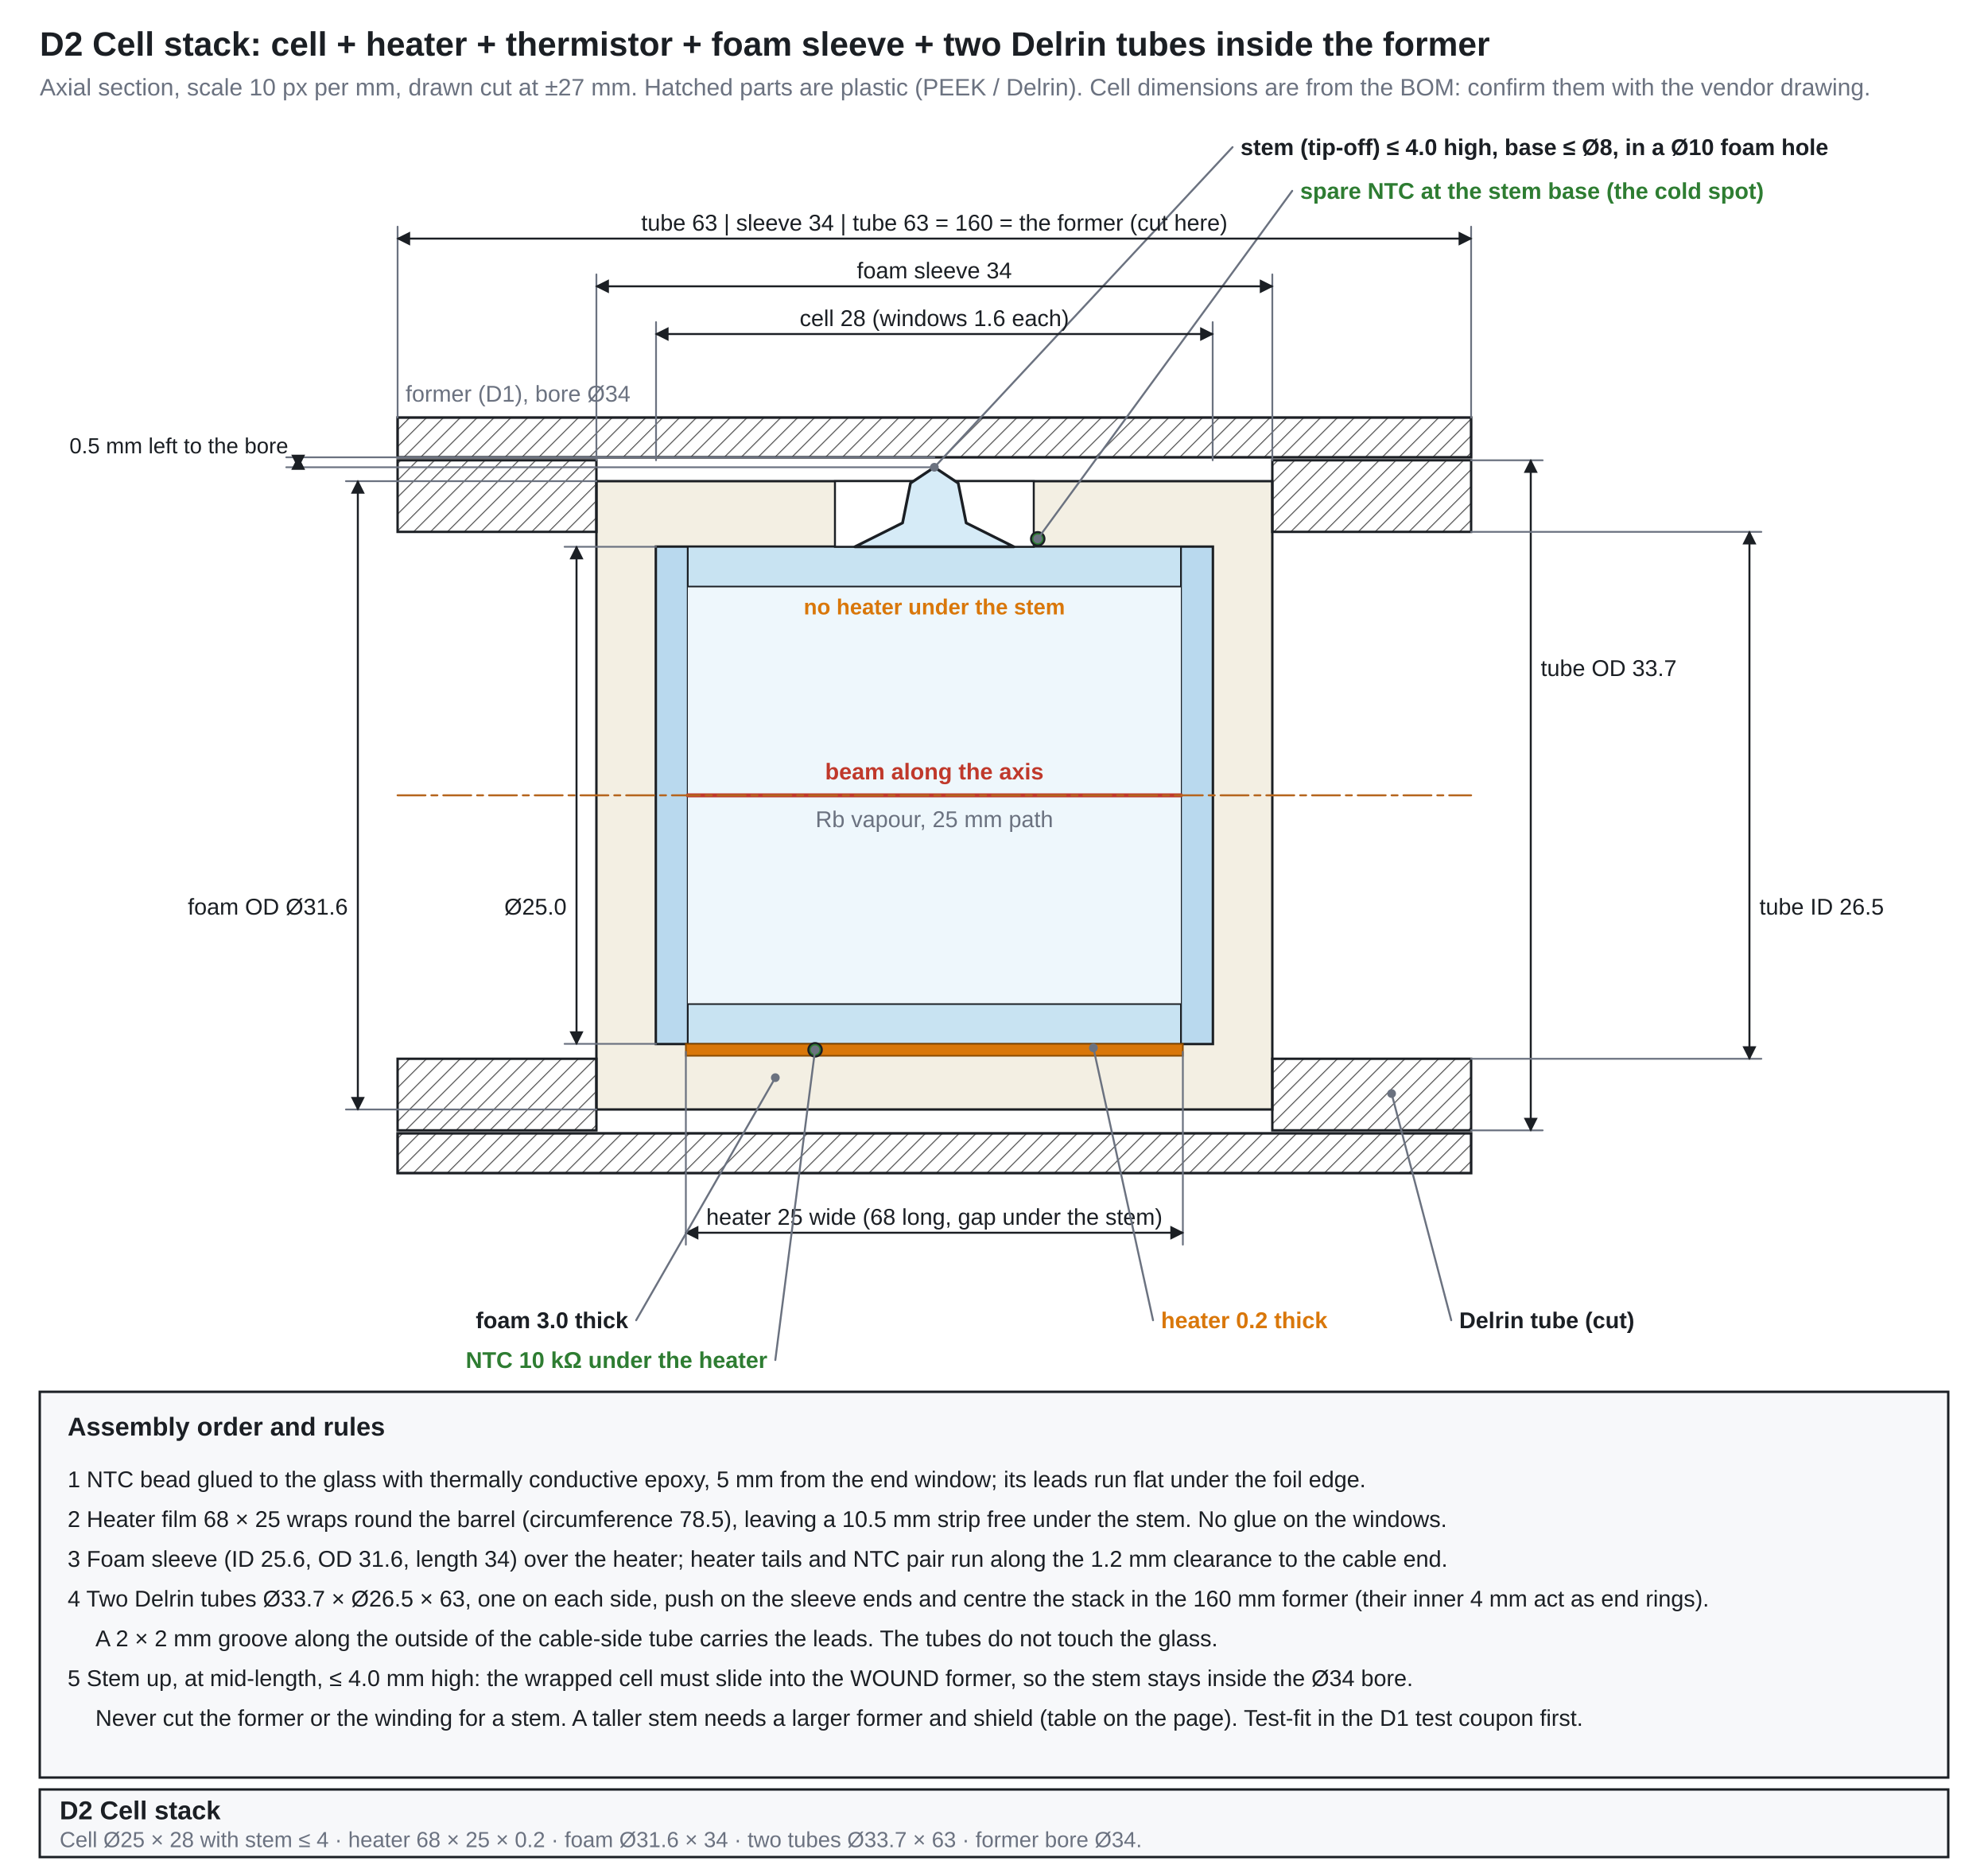
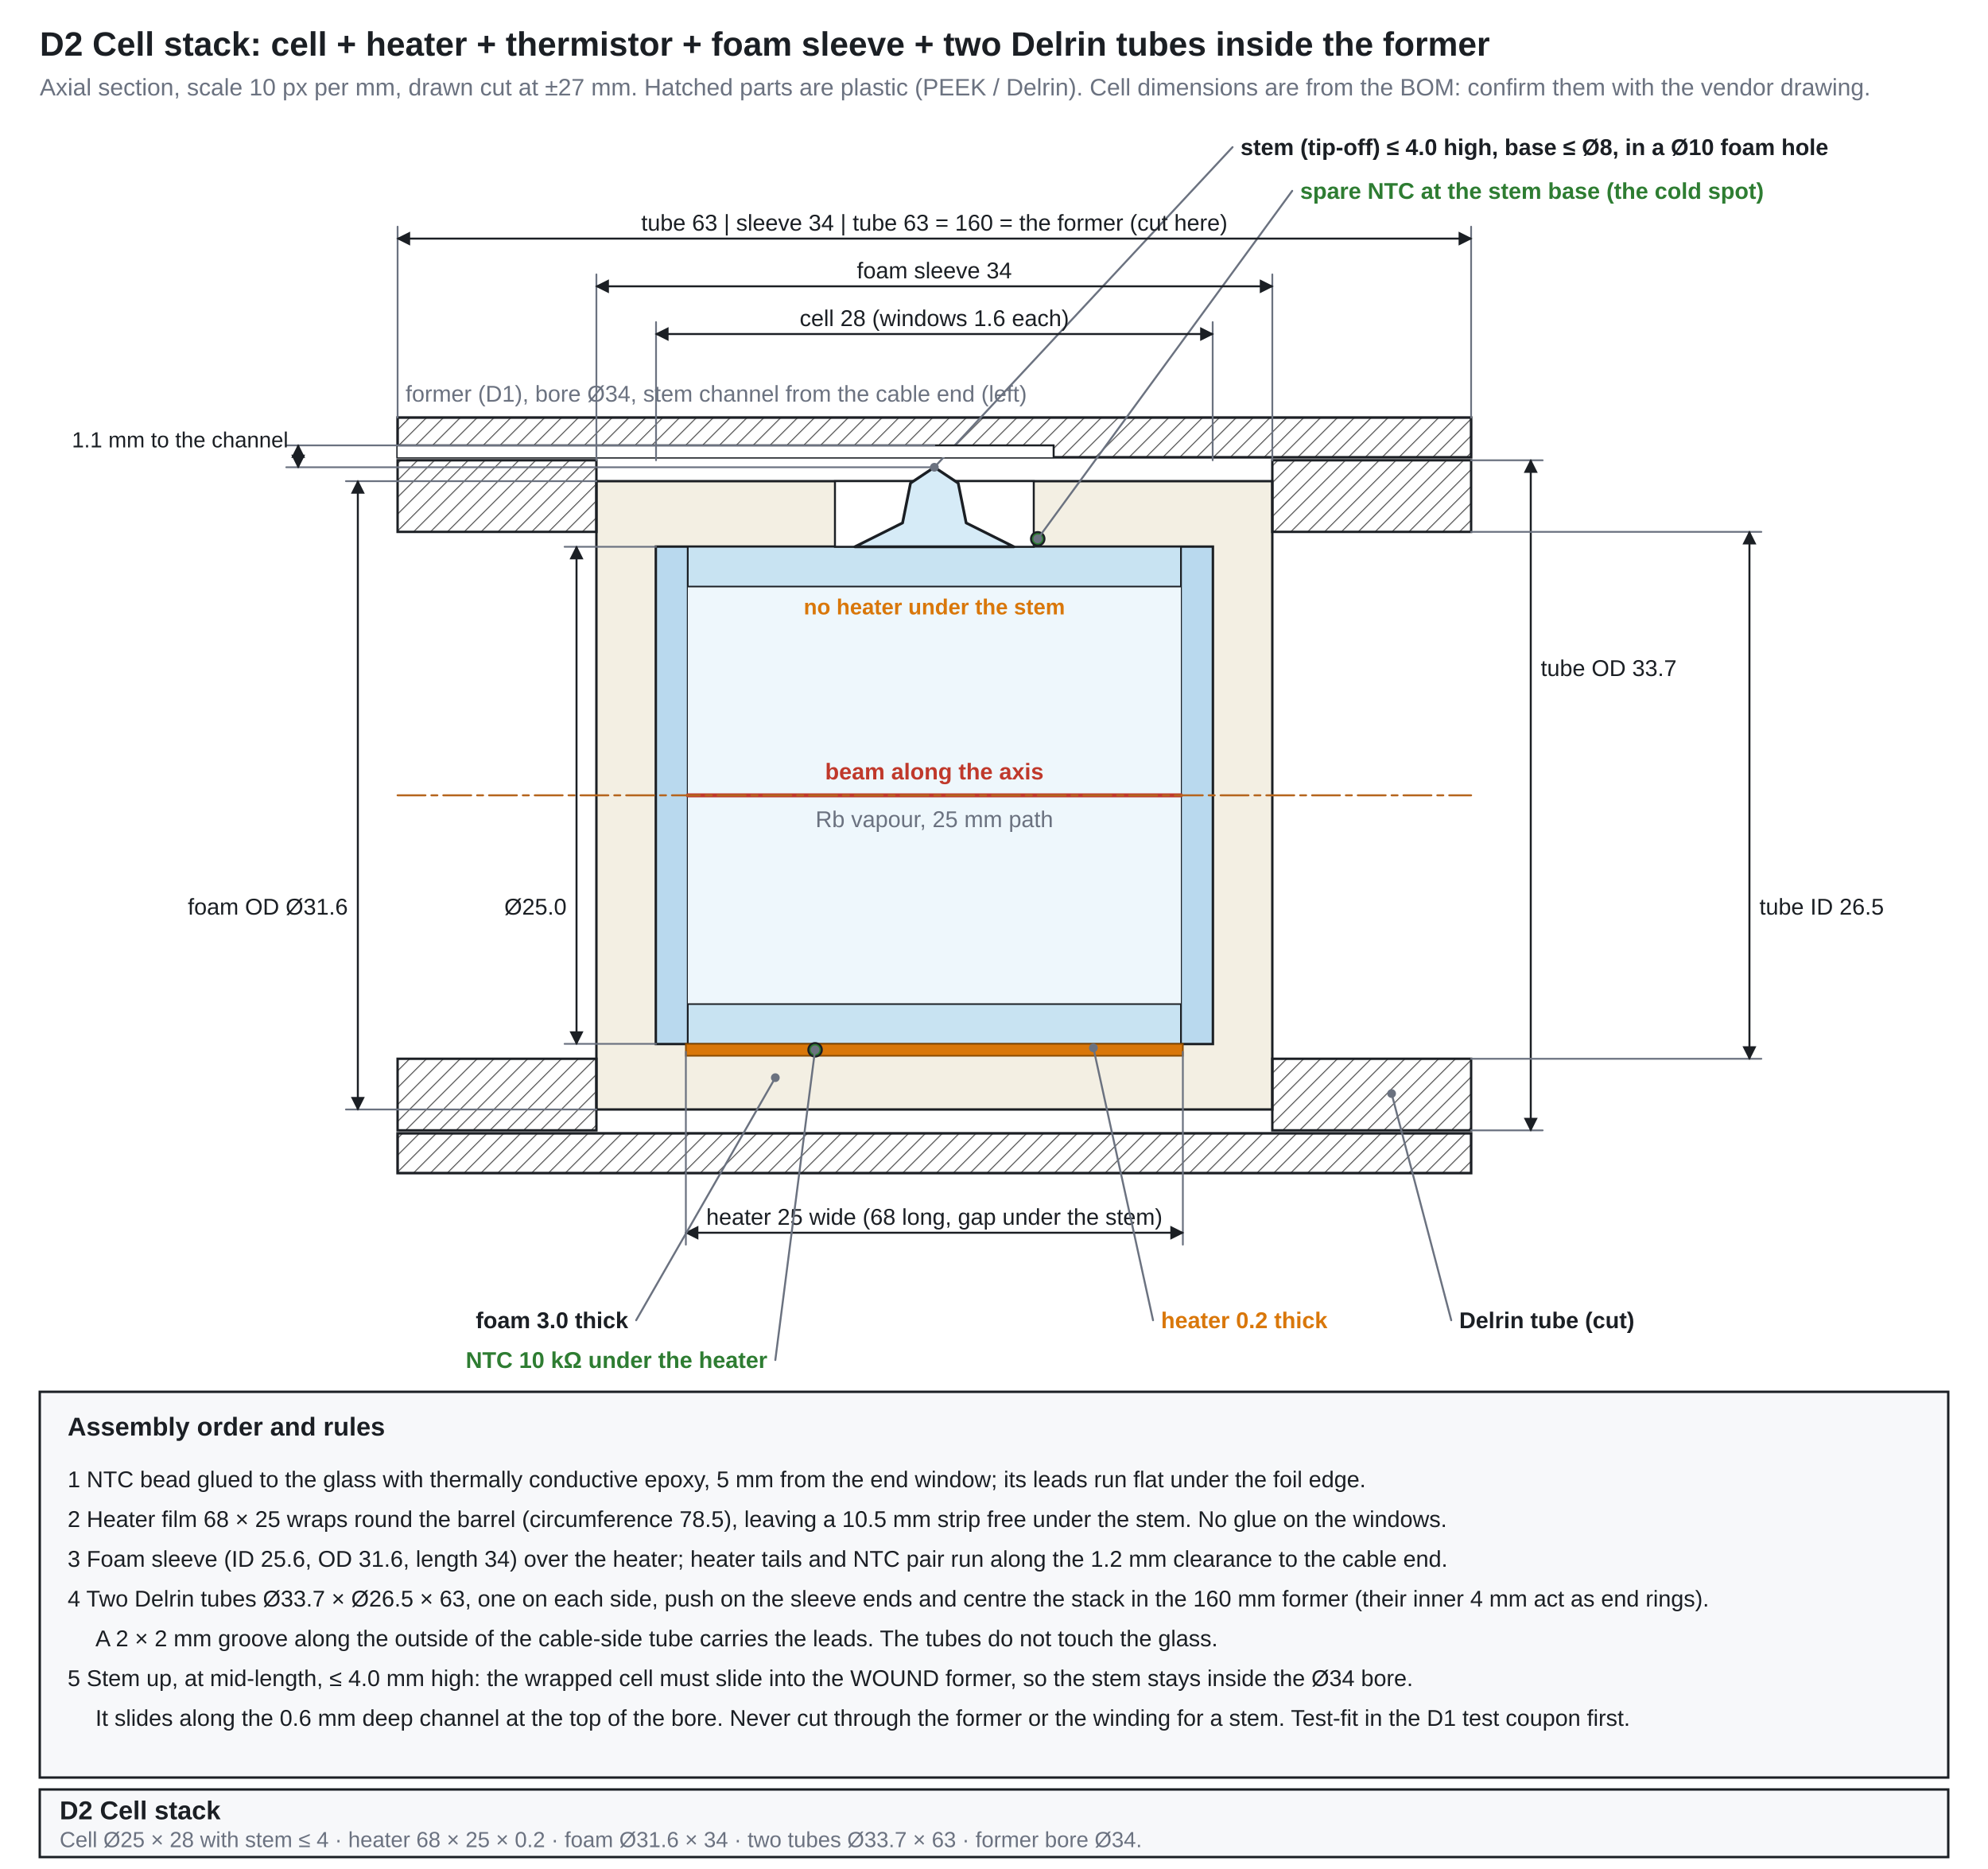
<svg xmlns="http://www.w3.org/2000/svg" viewBox="0 0 1000 940" role="img" aria-labelledby="t d" font-family="Segoe UI, Arial, Helvetica, sans-serif">
  <defs>
    <pattern id="hatch" width="6" height="6" patternUnits="userSpaceOnUse" patternTransform="rotate(45)">
      <line x1="0" y1="0" x2="0" y2="6" stroke="#555" stroke-width="1" />
    </pattern>
    <pattern id="hatchf" width="4" height="4" patternUnits="userSpaceOnUse" patternTransform="rotate(-45)">
      <line x1="0" y1="0" x2="0" y2="4" stroke="#888" stroke-width="0.8" />
    </pattern>
    <pattern id="dots" width="5" height="5" patternUnits="userSpaceOnUse">
      <circle cx="2" cy="2" r="0.8" fill="#999" />
    </pattern>
    <marker id="arr" viewBox="0 0 10 10" refX="9" refY="5" markerWidth="7" markerHeight="7" orient="auto-start-reverse">
      <path d="M0 0 L10 5 L0 10 z" fill="#1b1f24" />
    </marker>
    <marker id="arrg" viewBox="0 0 10 10" refX="9" refY="5" markerWidth="7" markerHeight="7" orient="auto-start-reverse">
      <path d="M0 0 L10 5 L0 10 z" fill="#6b7280" />
    </marker>
  </defs>
  <rect width="1000" height="940" fill="#ffffff" />
  <text x="20.00" y="28.00" font-size="17" text-anchor="start" fill="#1b1f24" font-weight="700">D2  Cell stack: cell + heater + thermistor + foam sleeve + two Delrin tubes inside the former</text>
  <text x="20.00" y="48.00" font-size="12" text-anchor="start" fill="#6b7280">Axial section, scale 10 px per mm, drawn cut at ±27 mm. Hatched parts are plastic (PEEK / Delrin). Cell dimensions are from the BOM: confirm them with the vendor drawing.</text>
  <rect x="200.00" y="210.00" width="540.00" height="20.00" rx="0" fill="url(#hatch)" stroke="#1b1f24" stroke-width="1.3" />
  <rect x="200.00" y="570.00" width="540.00" height="20.00" rx="0" fill="url(#hatch)" stroke="#1b1f24" stroke-width="1.3" />
-   <text x="204.00" y="202.00" font-size="11.5" text-anchor="start" fill="#6b7280">former (D1), bore Ø34</text>
+   <text x="204.00" y="202.00" font-size="11.5" text-anchor="start" fill="#6b7280">former (D1), bore Ø34, stem channel from the cable end (left)</text>
  <rect x="300.00" y="242.00" width="340.00" height="316.00" rx="0" fill="#f3efe3" stroke="#1b1f24" stroke-width="1.2" />
  <rect x="640.00" y="231.50" width="100.00" height="36.00" rx="0" fill="url(#hatch)" stroke="#1b1f24" stroke-width="1.2" />
  <rect x="640.00" y="532.50" width="100.00" height="36.00" rx="0" fill="url(#hatch)" stroke="#1b1f24" stroke-width="1.2" />
  <rect x="200.00" y="231.50" width="100.00" height="36.00" rx="0" fill="url(#hatch)" stroke="#1b1f24" stroke-width="1.2" />
  <rect x="200.00" y="532.50" width="100.00" height="36.00" rx="0" fill="url(#hatch)" stroke="#1b1f24" stroke-width="1.2" />
  <rect x="330.00" y="275.00" width="280.00" height="250.00" rx="0" fill="#d6ebf7" stroke="#1b1f24" stroke-width="1.4" />
  <rect x="330.00" y="275.00" width="16.00" height="250.00" rx="0" fill="#b9d9ee" stroke="#1b1f24" stroke-width="1.0" />
  <rect x="594.00" y="275.00" width="16.00" height="250.00" rx="0" fill="#b9d9ee" stroke="#1b1f24" stroke-width="1.0" />
  <rect x="346.00" y="295.00" width="248.00" height="210.00" rx="0" fill="#eef7fc" stroke="none" stroke-width="0" />
  <rect x="346.00" y="275.00" width="248.00" height="20.00" rx="0" fill="#c8e3f2" stroke="#1b1f24" stroke-width="0.8" />
  <rect x="346.00" y="505.00" width="248.00" height="20.00" rx="0" fill="#c8e3f2" stroke="#1b1f24" stroke-width="0.8" />
  <rect x="345.00" y="525.00" width="250.00" height="6.00" rx="0" fill="#d9770a" stroke="#8a4b00" stroke-width="0.8" />
  <rect x="420.00" y="242.00" width="100.00" height="33.00" rx="0" fill="#ffffff" stroke="#1b1f24" stroke-width="1.0" />
  <polygon points="430.00,275.00 454.00,263.00 458.00,243.00 470.00,235.00 482.00,243.00 486.00,263.00 510.00,275.00" fill="#d6ebf7" stroke="#1b1f24" stroke-width="1.4" stroke-linejoin="round" stroke-linecap="round" />
  <circle cx="522.00" cy="271.00" r="3.40" fill="#2e7d32" stroke="#1b1f24" stroke-width="1.0" />
  <circle cx="410.00" cy="528.00" r="3.40" fill="#2e7d32" stroke="#1b1f24" stroke-width="1.0" />
  <line x1="346.00" y1="400.00" x2="594.00" y2="400.00" stroke="#c0392b" stroke-width="2.0" stroke-linecap="round" />
  <text x="470.00" y="392.00" font-size="11.5" text-anchor="middle" fill="#c0392b" font-weight="700">beam along the axis</text>
  <text x="470.00" y="416.00" font-size="11.5" text-anchor="middle" fill="#6b7280">Rb vapour, 25 mm path</text>
  <line x1="470.00" y1="235.00" x2="620.00" y2="74.00" stroke="#6b7280" stroke-width="1.0" stroke-linecap="round" />
  <circle cx="470.00" cy="235.00" r="2.2" fill="#6b7280" />
  <text x="624.00" y="78.00" font-size="11.5" text-anchor="start" fill="#1b1f24" font-weight="700">stem (tip-off) ≤ 4.0 high, base ≤ Ø8, in a Ø10 foam hole</text>
  <line x1="522.00" y1="271.00" x2="650.00" y2="96.00" stroke="#6b7280" stroke-width="1.0" stroke-linecap="round" />
  <circle cx="522.00" cy="271.00" r="2.2" fill="#6b7280" />
  <text x="654.00" y="100.00" font-size="11.5" text-anchor="start" fill="#2e7d32" font-weight="700">spare NTC at the stem base (the cold spot)</text>
  <text x="470.00" y="309.00" font-size="11" text-anchor="middle" fill="#d9770a" font-weight="700">no heater under the stem</text>
  <line x1="200.00" y1="400.00" x2="740.00" y2="400.00" stroke="#b5651d" stroke-width="1.0" stroke-dasharray="14 3 3 3" stroke-linecap="round" />
-   <line x1="470.00" y1="230.00" x2="144.00" y2="230.00" stroke="#6b7280" stroke-width="0.9" stroke-linecap="round" />
+   <rect x="200.00" y="224.00" width="330.00" height="6.00" rx="0" fill="#ffffff" stroke="none" stroke-width="0" />
+   <line x1="200.00" y1="224.00" x2="530.00" y2="224.00" stroke="#1b1f24" stroke-width="1.0" stroke-linecap="round" />
+   <line x1="530.00" y1="224.00" x2="530.00" y2="230.00" stroke="#1b1f24" stroke-width="1.0" stroke-linecap="round" />
+   <line x1="470.00" y1="224.00" x2="144.00" y2="224.00" stroke="#6b7280" stroke-width="0.9" stroke-linecap="round" />
  <line x1="470.00" y1="235.00" x2="144.00" y2="235.00" stroke="#6b7280" stroke-width="0.9" stroke-linecap="round" />
-   <line x1="150.00" y1="230.00" x2="150.00" y2="235.00" stroke="#1b1f24" stroke-width="1" marker-start="url(#arr)" marker-end="url(#arr)" />
-   <text x="145.00" y="236.50" font-size="11.5" text-anchor="end" fill="#1b1f24" />
-   <text x="145.00" y="228.00" font-size="11" text-anchor="end" fill="#1b1f24">0.5 mm left to the bore</text>
+   <line x1="150.00" y1="224.00" x2="150.00" y2="235.00" stroke="#1b1f24" stroke-width="1" marker-start="url(#arr)" marker-end="url(#arr)" />
+   <text x="145.00" y="233.50" font-size="11.5" text-anchor="end" fill="#1b1f24" />
+   <text x="145.00" y="225.00" font-size="11" text-anchor="end" fill="#1b1f24">1.1 mm to the channel</text>
  <line x1="330.00" y1="231.50" x2="330.00" y2="162.00" stroke="#6b7280" stroke-width="0.9" stroke-linecap="round" />
  <line x1="610.00" y1="231.50" x2="610.00" y2="162.00" stroke="#6b7280" stroke-width="0.9" stroke-linecap="round" />
  <line x1="330.00" y1="168.00" x2="610.00" y2="168.00" stroke="#1b1f24" stroke-width="1" marker-start="url(#arr)" marker-end="url(#arr)" />
  <text x="470.00" y="164.00" font-size="11.5" text-anchor="middle" fill="#1b1f24">cell 28 (windows 1.6 each)</text>
  <line x1="300.00" y1="231.50" x2="300.00" y2="138.00" stroke="#6b7280" stroke-width="0.9" stroke-linecap="round" />
  <line x1="640.00" y1="231.50" x2="640.00" y2="138.00" stroke="#6b7280" stroke-width="0.9" stroke-linecap="round" />
  <line x1="300.00" y1="144.00" x2="640.00" y2="144.00" stroke="#1b1f24" stroke-width="1" marker-start="url(#arr)" marker-end="url(#arr)" />
  <text x="470.00" y="140.00" font-size="11.5" text-anchor="middle" fill="#1b1f24">foam sleeve 34</text>
  <line x1="200.00" y1="210.00" x2="200.00" y2="114.00" stroke="#6b7280" stroke-width="0.9" stroke-linecap="round" />
  <line x1="740.00" y1="210.00" x2="740.00" y2="114.00" stroke="#6b7280" stroke-width="0.9" stroke-linecap="round" />
  <line x1="200.00" y1="120.00" x2="740.00" y2="120.00" stroke="#1b1f24" stroke-width="1" marker-start="url(#arr)" marker-end="url(#arr)" />
  <text x="470.00" y="116.00" font-size="11.5" text-anchor="middle" fill="#1b1f24">tube 63 | sleeve 34 | tube 63 = 160 = the former (cut here)</text>
  <line x1="345.00" y1="529.00" x2="345.00" y2="626.00" stroke="#6b7280" stroke-width="0.9" stroke-linecap="round" />
  <line x1="595.00" y1="529.00" x2="595.00" y2="626.00" stroke="#6b7280" stroke-width="0.9" stroke-linecap="round" />
  <line x1="345.00" y1="620.00" x2="595.00" y2="620.00" stroke="#1b1f24" stroke-width="1" marker-start="url(#arr)" marker-end="url(#arr)" />
  <text x="470.00" y="616.00" font-size="11.5" text-anchor="middle" fill="#1b1f24">heater 25 wide (68 long, gap under the stem)</text>
  <line x1="330.00" y1="275.00" x2="284.00" y2="275.00" stroke="#6b7280" stroke-width="0.9" stroke-linecap="round" />
  <line x1="330.00" y1="525.00" x2="284.00" y2="525.00" stroke="#6b7280" stroke-width="0.9" stroke-linecap="round" />
  <line x1="290.00" y1="275.00" x2="290.00" y2="525.00" stroke="#1b1f24" stroke-width="1" marker-start="url(#arr)" marker-end="url(#arr)" />
  <text x="285.00" y="404.00" font-size="11.5" text-anchor="end" fill="#1b1f24" />
  <text x="285.00" y="460.00" font-size="11.5" text-anchor="end" fill="#1b1f24">Ø25.0</text>
  <line x1="300.00" y1="242.00" x2="174.00" y2="242.00" stroke="#6b7280" stroke-width="0.9" stroke-linecap="round" />
  <line x1="300.00" y1="558.00" x2="174.00" y2="558.00" stroke="#6b7280" stroke-width="0.9" stroke-linecap="round" />
  <line x1="180.00" y1="242.00" x2="180.00" y2="558.00" stroke="#1b1f24" stroke-width="1" marker-start="url(#arr)" marker-end="url(#arr)" />
  <text x="175.00" y="404.00" font-size="11.5" text-anchor="end" fill="#1b1f24" />
  <text x="175.00" y="460.00" font-size="11.5" text-anchor="end" fill="#1b1f24">foam OD Ø31.6</text>
  <line x1="740.00" y1="231.50" x2="776.00" y2="231.50" stroke="#6b7280" stroke-width="0.9" stroke-linecap="round" />
  <line x1="740.00" y1="568.50" x2="776.00" y2="568.50" stroke="#6b7280" stroke-width="0.9" stroke-linecap="round" />
  <line x1="770.00" y1="231.50" x2="770.00" y2="568.50" stroke="#1b1f24" stroke-width="1" marker-start="url(#arr)" marker-end="url(#arr)" />
  <text x="775.00" y="404.00" font-size="11.5" text-anchor="start" fill="#1b1f24" />
  <text x="775.00" y="340.00" font-size="11.5" text-anchor="start" fill="#1b1f24">tube OD 33.7</text>
  <line x1="740.00" y1="267.50" x2="886.00" y2="267.50" stroke="#6b7280" stroke-width="0.9" stroke-linecap="round" />
  <line x1="740.00" y1="532.50" x2="886.00" y2="532.50" stroke="#6b7280" stroke-width="0.9" stroke-linecap="round" />
  <line x1="880.00" y1="267.50" x2="880.00" y2="532.50" stroke="#1b1f24" stroke-width="1" marker-start="url(#arr)" marker-end="url(#arr)" />
  <text x="885.00" y="404.00" font-size="11.5" text-anchor="start" fill="#1b1f24" />
  <text x="885.00" y="460.00" font-size="11.5" text-anchor="start" fill="#1b1f24">tube ID 26.5</text>
  <line x1="410.00" y1="528.00" x2="390.00" y2="684.00" stroke="#6b7280" stroke-width="1.0" stroke-linecap="round" />
  <circle cx="410.00" cy="528.00" r="2.2" fill="#6b7280" />
  <text x="386.00" y="688.00" font-size="11.5" text-anchor="end" fill="#2e7d32" font-weight="700">NTC 10 kΩ under the heater</text>
  <line x1="550.00" y1="527.00" x2="580.00" y2="664.00" stroke="#6b7280" stroke-width="1.0" stroke-linecap="round" />
  <circle cx="550.00" cy="527.00" r="2.2" fill="#6b7280" />
  <text x="584.00" y="668.00" font-size="11.5" text-anchor="start" fill="#d9770a" font-weight="700">heater 0.2 thick</text>
  <line x1="700.00" y1="550.00" x2="730.00" y2="664.00" stroke="#6b7280" stroke-width="1.0" stroke-linecap="round" />
  <circle cx="700.00" cy="550.00" r="2.2" fill="#6b7280" />
  <text x="734.00" y="668.00" font-size="11.5" text-anchor="start" fill="#1b1f24" font-weight="700">Delrin tube (cut)</text>
  <line x1="390.00" y1="542.00" x2="320.00" y2="664.00" stroke="#6b7280" stroke-width="1.0" stroke-linecap="round" />
  <circle cx="390.00" cy="542.00" r="2.2" fill="#6b7280" />
  <text x="316.00" y="668.00" font-size="11.5" text-anchor="end" fill="#1b1f24" font-weight="700">foam 3.0 thick</text>
  <rect x="20.00" y="700.00" width="960.00" height="194.00" rx="0" fill="#f7f8fa" stroke="#1b1f24" stroke-width="1.2" />
  <text x="34.00" y="722.00" font-size="13" text-anchor="start" fill="#1b1f24" font-weight="700">Assembly order and rules</text>
  <text x="34.00" y="748.00" font-size="11.5" text-anchor="start" fill="#1b1f24">1  NTC bead glued to the glass with thermally conductive epoxy, 5 mm from the end window; its leads run flat under the foil edge.</text>
  <text x="34.00" y="768.00" font-size="11.5" text-anchor="start" fill="#1b1f24">2  Heater film 68 × 25 wraps round the barrel (circumference 78.5), leaving a 10.5 mm strip free under the stem. No glue on the windows.</text>
  <text x="34.00" y="788.00" font-size="11.5" text-anchor="start" fill="#1b1f24">3  Foam sleeve (ID 25.6, OD 31.6, length 34) over the heater; heater tails and NTC pair run along the 1.2 mm clearance to the cable end.</text>
  <text x="34.00" y="808.00" font-size="11.5" text-anchor="start" fill="#1b1f24">4  Two Delrin tubes Ø33.7 × Ø26.5 × 63, one on each side, push on the sleeve ends and centre the stack in the 160 mm former (their inner 4 mm act as end rings).</text>
  <text x="48.00" y="828.00" font-size="11.5" text-anchor="start" fill="#1b1f24">A 2 × 2 mm groove along the outside of the cable-side tube carries the leads. The tubes do not touch the glass.</text>
  <text x="34.00" y="848.00" font-size="11.5" text-anchor="start" fill="#1b1f24">5  Stem up, at mid-length, ≤ 4.0 mm high: the wrapped cell must slide into the WOUND former, so the stem stays inside the Ø34 bore.</text>
-   <text x="48.00" y="868.00" font-size="11.5" text-anchor="start" fill="#1b1f24">Never cut the former or the winding for a stem. A taller stem needs a larger former and shield (table on the page). Test-fit in the D1 test coupon first.</text>
+   <text x="48.00" y="868.00" font-size="11.5" text-anchor="start" fill="#1b1f24">It slides along the 0.6 mm deep channel at the top of the bore. Never cut through the former or the winding for a stem. Test-fit in the D1 test coupon first.</text>
  <rect x="20.00" y="900.00" width="960.00" height="34.00" rx="0" fill="#f7f8fa" stroke="#1b1f24" stroke-width="1.2" />
  <text x="30.00" y="915.00" font-size="13" text-anchor="start" fill="#1b1f24" font-weight="700">D2  Cell stack</text>
  <text x="30.00" y="929.00" font-size="11" text-anchor="start" fill="#6b7280">Cell Ø25 × 28 with stem ≤ 4 · heater 68 × 25 × 0.2 · foam Ø31.6 × 34 · two tubes Ø33.7 × 63 · former bore Ø34.</text>
</svg>
